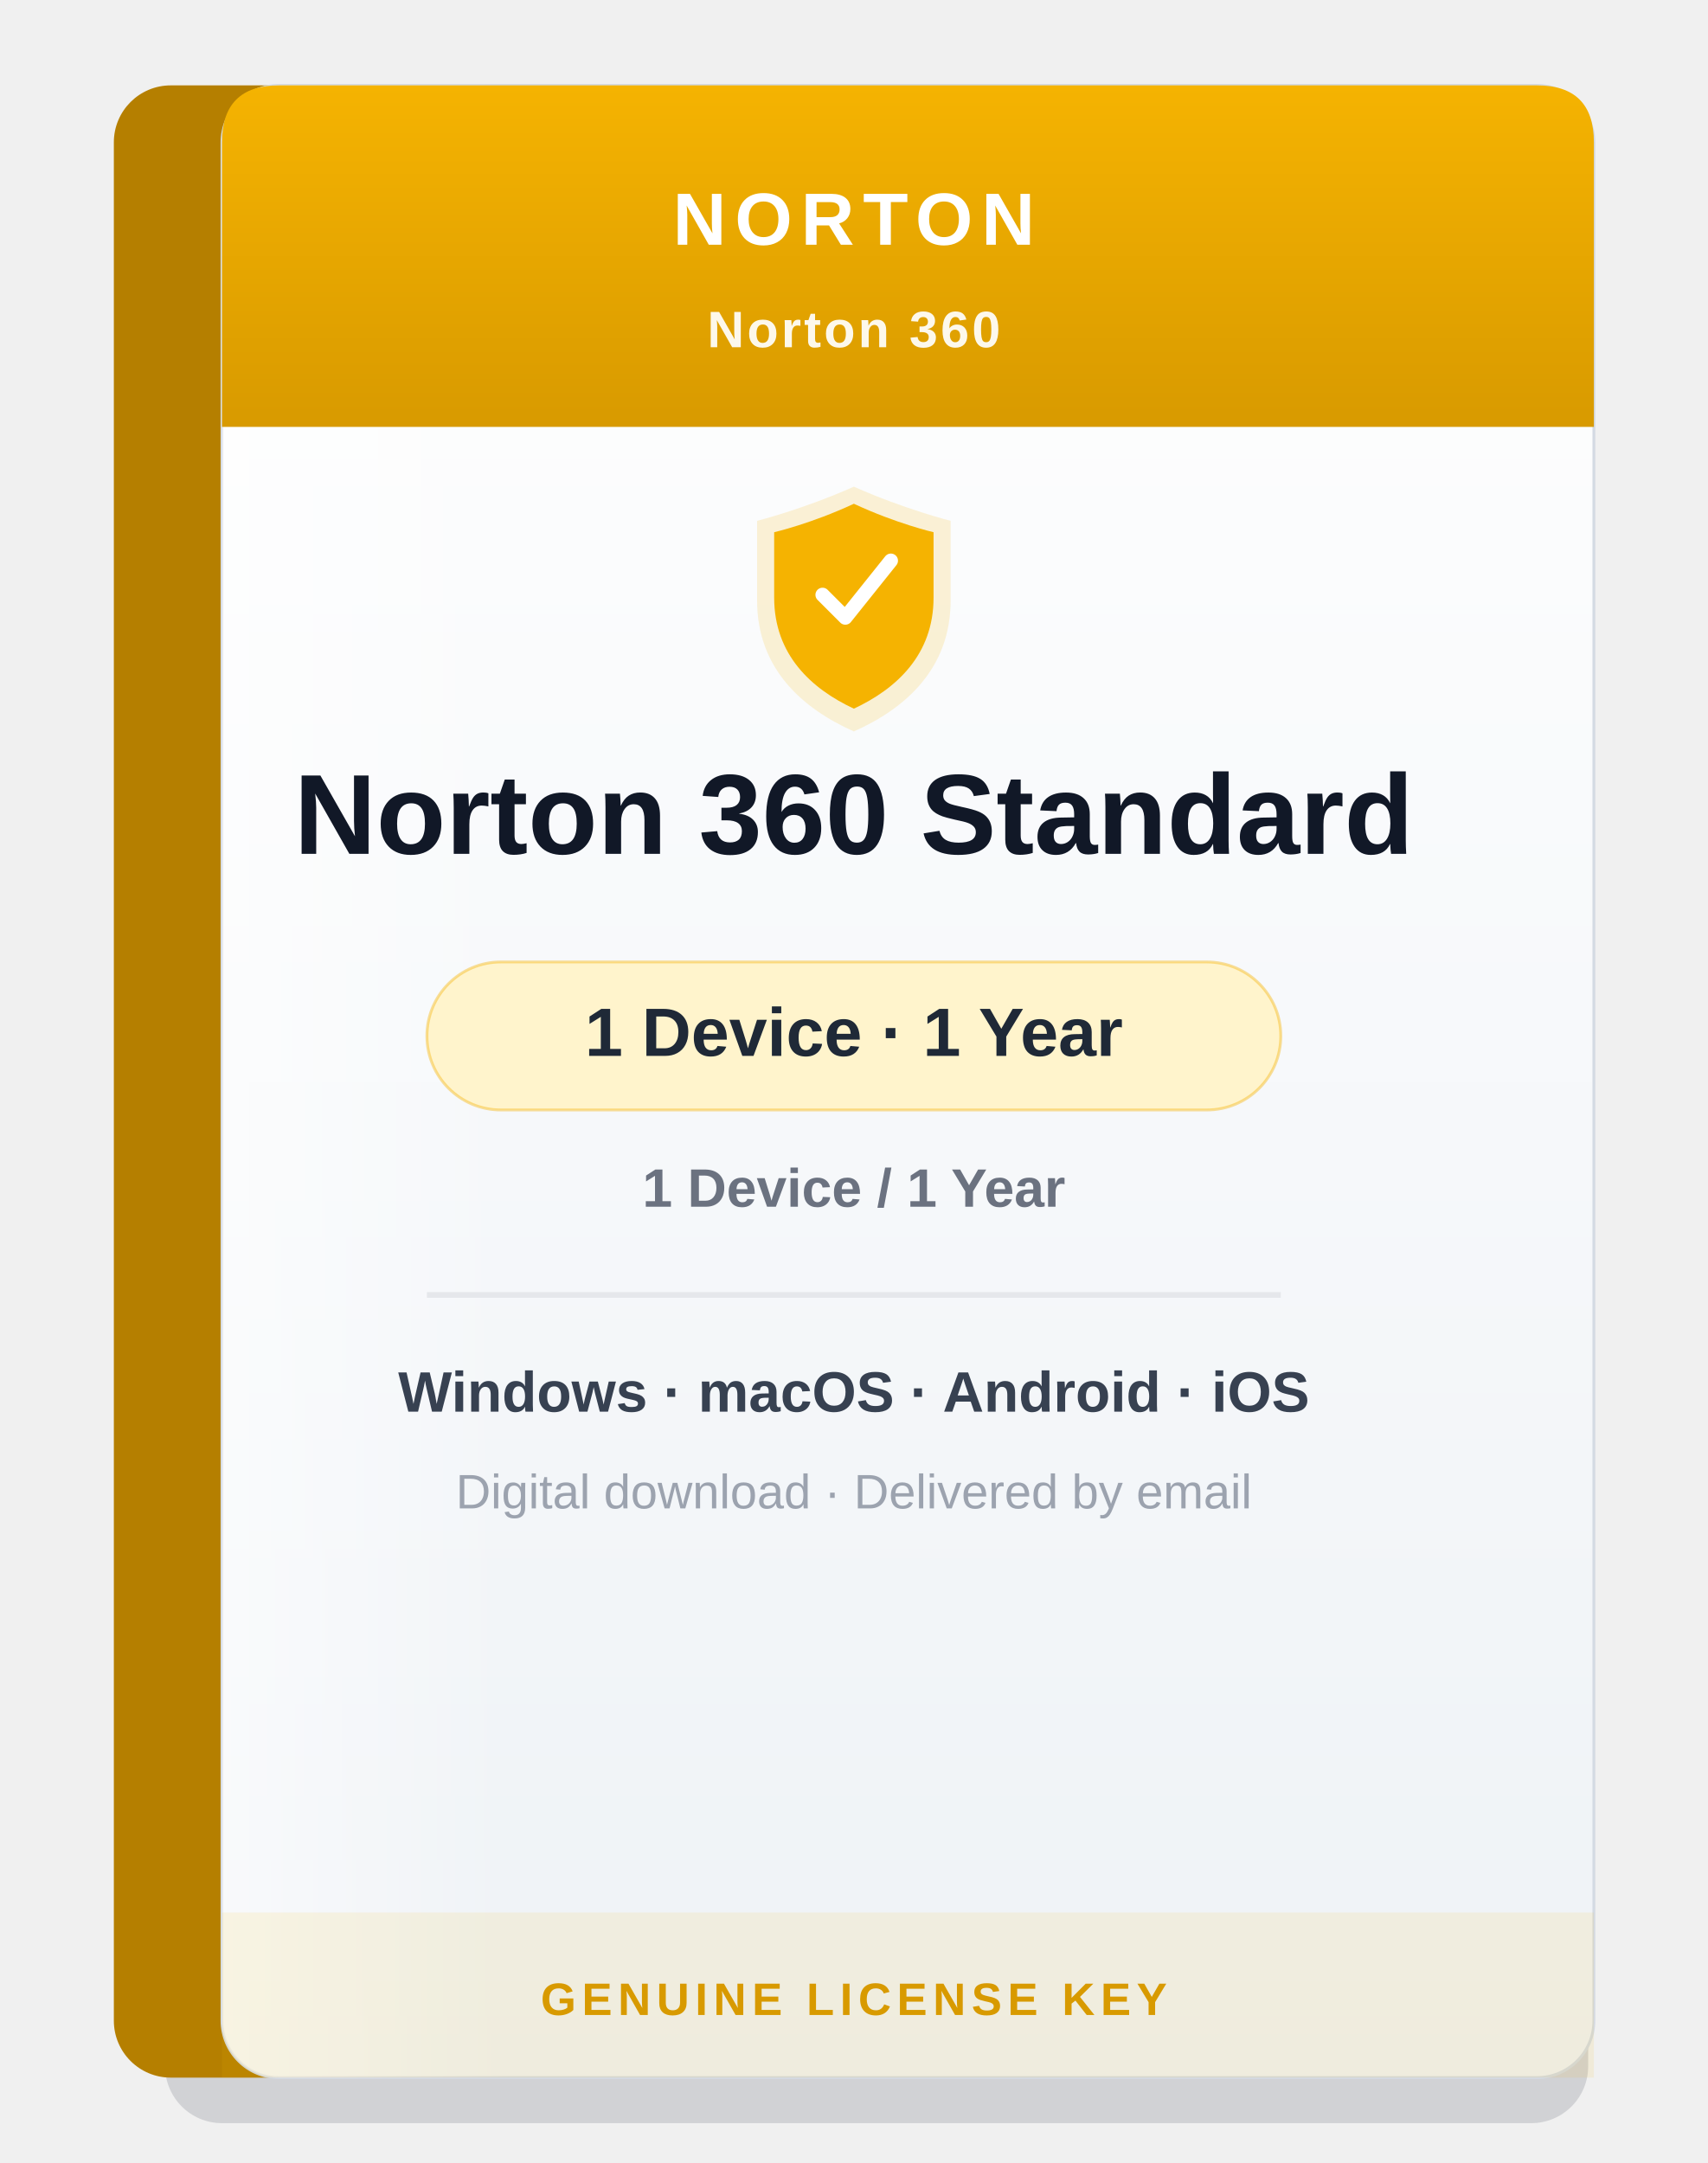
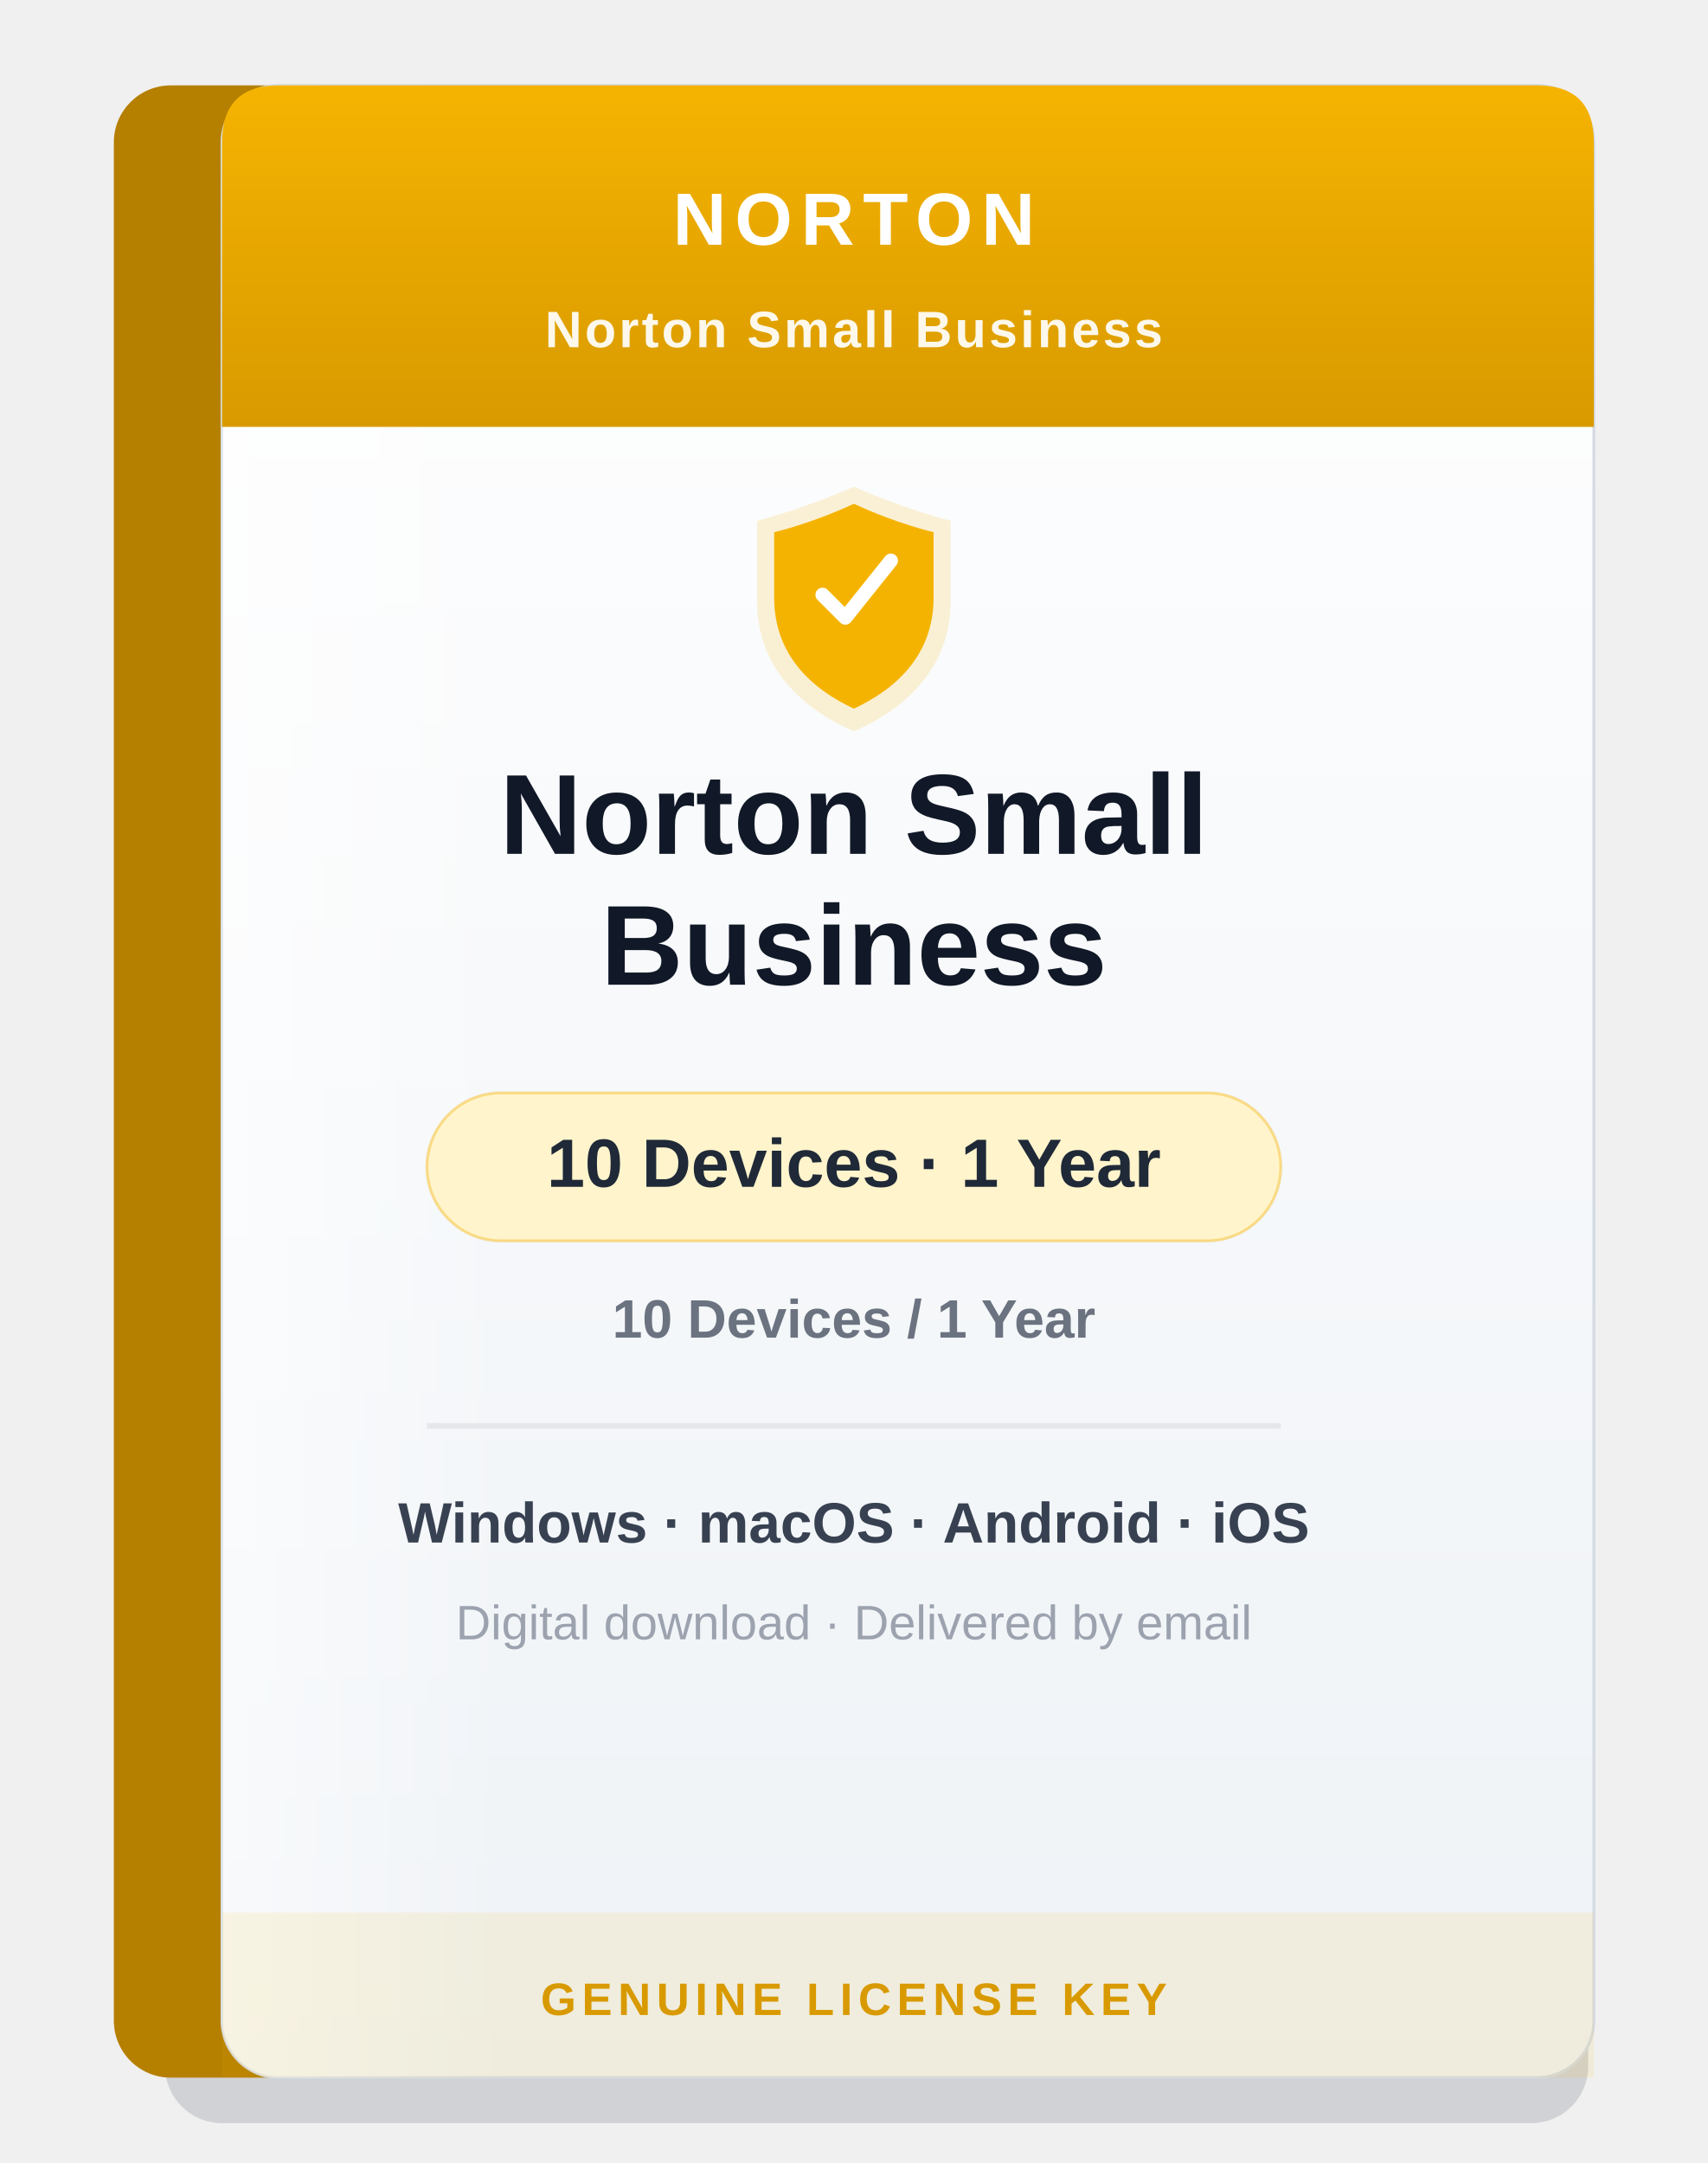
<svg xmlns="http://www.w3.org/2000/svg" width="600" height="760" viewBox="0 0 600 760">
  <defs>
    <linearGradient id="face" x1="0" y1="0" x2="0" y2="1">
      <stop offset="0" stop-color="#FFFFFF" />
      <stop offset="1" stop-color="#EEF2F6" />
    </linearGradient>
    <linearGradient id="band" x1="0" y1="0" x2="0" y2="1">
      <stop offset="0" stop-color="#F5B301" />
      <stop offset="1" stop-color="#D89A00" />
    </linearGradient>
    <linearGradient id="gloss" x1="0" y1="0" x2="1" y2="0">
      <stop offset="0" stop-color="#FFFFFF" stop-opacity="0.55" />
      <stop offset="0.5" stop-color="#FFFFFF" stop-opacity="0" />
    </linearGradient>
  </defs>
  <rect x="58" y="46" width="500" height="700" rx="20" fill="#0F172A" opacity="0.14" />
  <rect x="40" y="30" width="86" height="700" rx="20" fill="#B57F00" />
  <rect x="78" y="30" width="482" height="700" rx="20" fill="url(#face)" stroke="#D4DAE3" />
  <rect x="78" y="30" width="200" height="700" rx="20" fill="url(#gloss)" />
  <path d="M78 50 Q78 30 98 30 L540 30 Q560 30 560 50 L560 150 L78 150 Z" fill="url(#band)" />
  <text x="300" y="86" text-anchor="middle" font-family="Segoe UI, Arial, sans-serif" font-size="26" font-weight="800" letter-spacing="3" fill="#FFFFFF">NORTON</text>
-   <text x="300" y="122" text-anchor="middle" font-family="Segoe UI, Arial, sans-serif" font-size="18" font-weight="600" letter-spacing="1" fill="#FFFFFF" opacity="0.92">Norton 360</text>
+   <text x="300" y="122" text-anchor="middle" font-family="Segoe UI, Arial, sans-serif" font-size="18" font-weight="600" letter-spacing="1" fill="#FFFFFF" opacity="0.92">Norton Small Business</text>
  <g transform="translate(300 205)">
    <path d="M0 -34 C18 -26 34 -22 34 -22 L34 6 C34 30 18 44 0 52 C-18 44 -34 30 -34 6 L-34 -22 C-34 -22 -18 -26 0 -34 Z" fill="#F5B301" opacity="0.16" />
    <path d="M0 -28 C15 -21 28 -18 28 -18 L28 5 C28 25 15 37 0 44 C-15 37 -28 25 -28 5 L-28 -18 C-28 -18 -15 -21 0 -28 Z" fill="#F5B301" />
    <path d="M-11 4 L-3 12 L13 -8" stroke="#FFFFFF" stroke-width="5" fill="none" stroke-linecap="round" stroke-linejoin="round" />
  </g>
-   <text x="300" y="300" text-anchor="middle" font-family="Segoe UI, Arial, sans-serif" font-size="40" font-weight="800" fill="#111827">Norton 360 Standard</text>
-   <rect x="150" y="338" width="300" height="52" rx="26" fill="#FFF4CC" stroke="#F5B301" stroke-opacity="0.4" />
-   <text x="300" y="371" text-anchor="middle" font-family="Segoe UI, Arial, sans-serif" font-size="24" font-weight="700" fill="#1F2937">1 Device · 1 Year</text>
-   <text x="300" y="424" text-anchor="middle" font-family="Segoe UI, Arial, sans-serif" font-size="19" font-weight="600" fill="#6B7280">1 Device / 1 Year</text>
-   <rect x="150" y="454" width="300" height="2" fill="#E5E7EB" />
-   <text x="300" y="496" text-anchor="middle" font-family="Segoe UI, Arial, sans-serif" font-size="20" font-weight="600" fill="#374151">Windows · macOS · Android · iOS</text>
-   <text x="300" y="530" text-anchor="middle" font-family="Segoe UI, Arial, sans-serif" font-size="17" fill="#9CA3AF">Digital download · Delivered by email</text>
+   <text x="300" y="300" text-anchor="middle" font-family="Segoe UI, Arial, sans-serif" font-size="40" font-weight="800" fill="#111827">Norton Small</text>
+   <text x="300" y="346" text-anchor="middle" font-family="Segoe UI, Arial, sans-serif" font-size="40" font-weight="800" fill="#111827">Business</text>
+   <rect x="150" y="384" width="300" height="52" rx="26" fill="#FFF4CC" stroke="#F5B301" stroke-opacity="0.4" />
+   <text x="300" y="417" text-anchor="middle" font-family="Segoe UI, Arial, sans-serif" font-size="24" font-weight="700" fill="#1F2937">10 Devices · 1 Year</text>
+   <text x="300" y="470" text-anchor="middle" font-family="Segoe UI, Arial, sans-serif" font-size="19" font-weight="600" fill="#6B7280">10 Devices / 1 Year</text>
+   <rect x="150" y="500" width="300" height="2" fill="#E5E7EB" />
+   <text x="300" y="542" text-anchor="middle" font-family="Segoe UI, Arial, sans-serif" font-size="20" font-weight="600" fill="#374151">Windows · macOS · Android · iOS</text>
+   <text x="300" y="576" text-anchor="middle" font-family="Segoe UI, Arial, sans-serif" font-size="17" fill="#9CA3AF">Digital download · Delivered by email</text>
  <rect x="78" y="672" width="482" height="58" rx="0" fill="#F5B301" opacity="0.10" />
  <text x="300" y="708" text-anchor="middle" font-family="Segoe UI, Arial, sans-serif" font-size="16" font-weight="700" letter-spacing="2" fill="#D89A00">GENUINE LICENSE KEY</text>
</svg>
